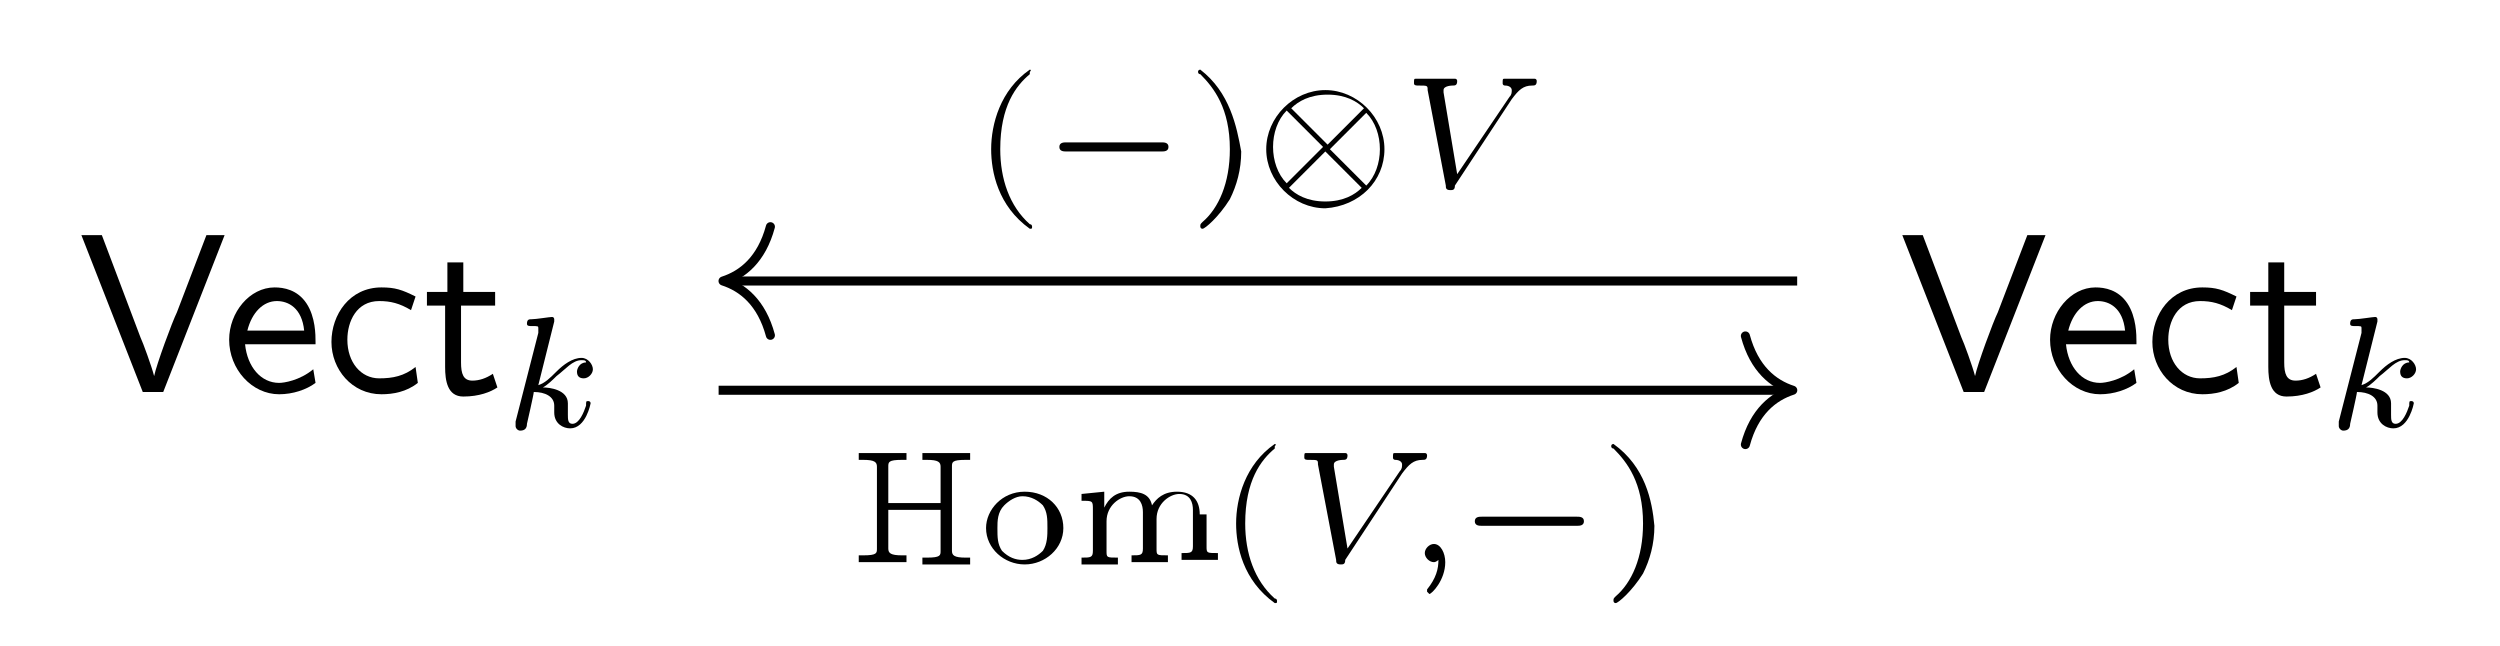
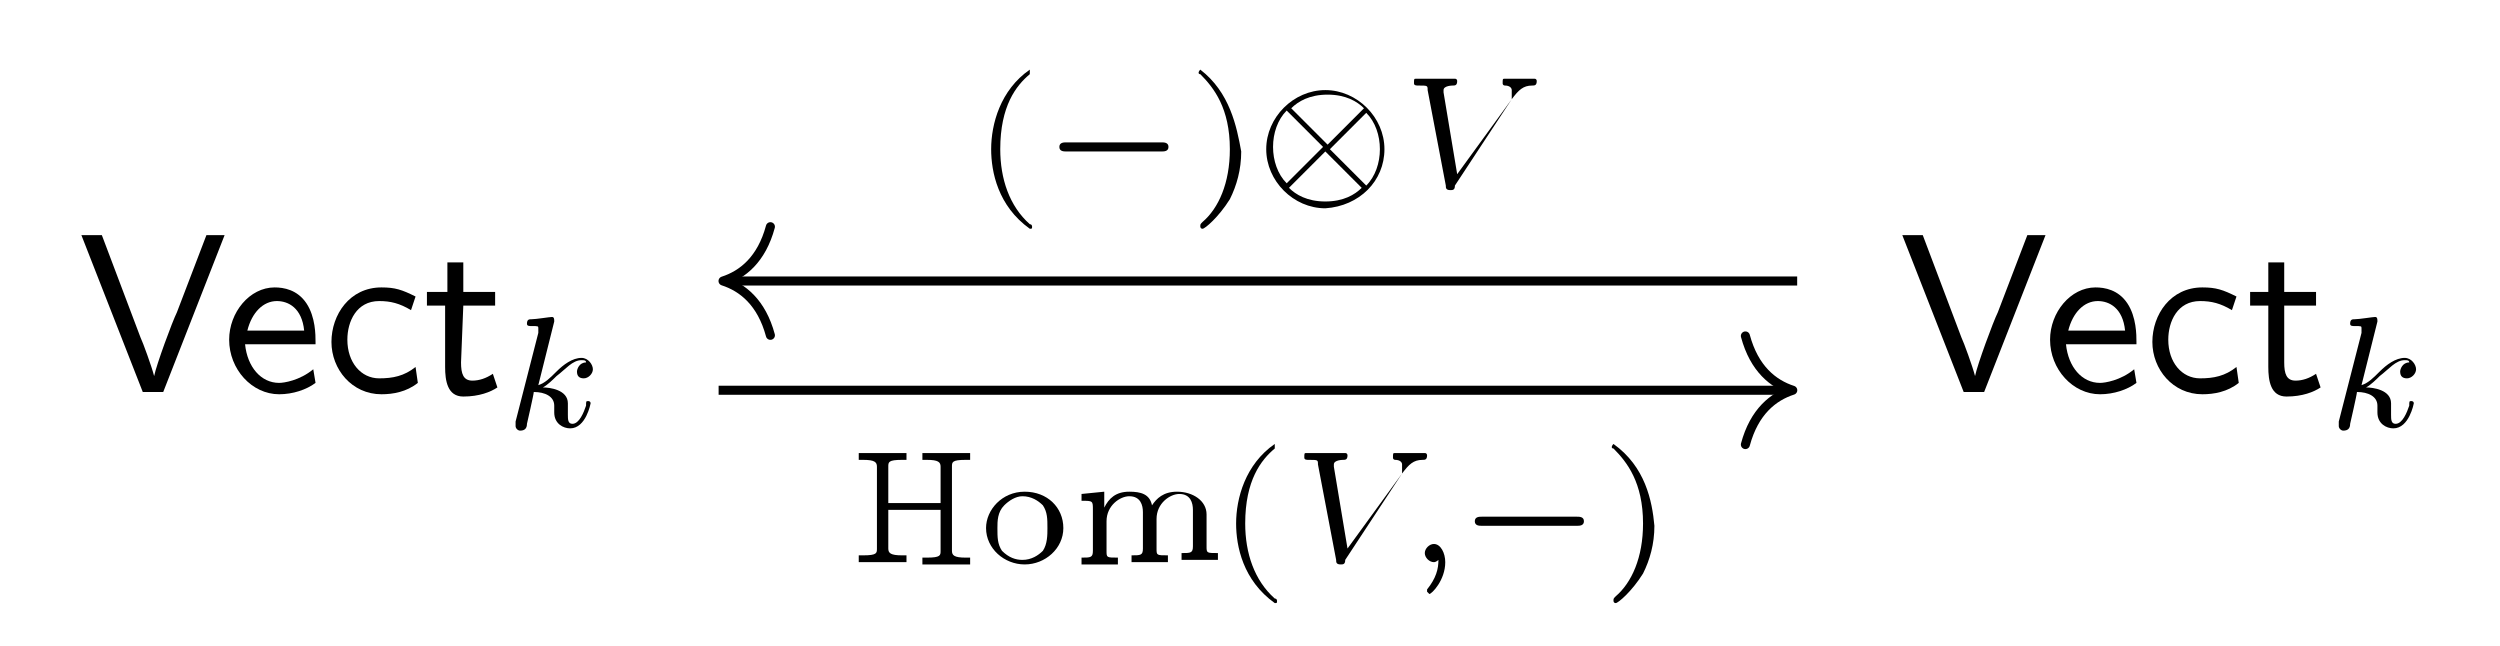
<svg xmlns="http://www.w3.org/2000/svg" version="1.1" id="图层_1" x="0px" y="0px" width="395.9px" height="102.3px" viewBox="0 0 395.9 102.3" style="enable-background:new 0 0 395.9 102.3;" xml:space="preserve">
  <style type="text/css">
	.st0{fill:none;stroke:#000000;stroke-width:1.435;stroke-miterlimit:10;}
	.st1{fill:none;stroke:#000000;stroke-width:1.435;stroke-linecap:round;stroke-linejoin:round;stroke-miterlimit:10;}
</style>
  <g id="page1">
    <g transform="matrix(3.6 0 0 3.6 -295.2713 -335.0046)">
      <g>
-         <path id="g0-86" d="M91.9,103.4h-0.8l-1.3,3.4c-0.2,0.4-0.9,2.3-1,2.8h0c-0.1-0.4-0.5-1.5-0.6-1.7l-1.7-4.5h-0.9l2.7,6.9h0.9     L91.9,103.4z" />
+         <path id="g0-86" d="M91.9,103.4h-0.8l-1.3,3.4c-0.2,0.4-0.9,2.3-1,2.8l0,0c-0.1-0.4-0.5-1.5-0.6-1.7l-1.7-4.5h-0.9l2.7,6.9h0.9     L91.9,103.4z" />
      </g>
      <g>
-         <path id="g0-101" d="M95.9,108.1c0-0.3,0-1.1-0.4-1.7c-0.4-0.6-1-0.7-1.4-0.7c-1.1,0-2,1.1-2,2.3c0,1.3,1,2.4,2.2,2.4     c0.6,0,1.2-0.2,1.6-0.5l-0.1-0.6c-0.6,0.5-1.3,0.6-1.5,0.6c-0.8,0-1.4-0.7-1.5-1.7H95.9z M92.9,107.6c0.2-0.8,0.7-1.3,1.3-1.3     c0.5,0,1.1,0.3,1.2,1.3H92.9z" />
+         <path id="g0-101" d="M95.9,108.1c0-0.3,0-1.1-0.4-1.7s-1-0.7-1.4-0.7c-1.1,0-2,1.1-2,2.3c0,1.3,1,2.4,2.2,2.4     c0.6,0,1.2-0.2,1.6-0.5l-0.1-0.6c-0.6,0.5-1.3,0.6-1.5,0.6c-0.8,0-1.4-0.7-1.5-1.7h3.1V108.1z M92.9,107.6     c0.2-0.8,0.7-1.3,1.3-1.3c0.5,0,1.1,0.3,1.2,1.3H92.9z" />
      </g>
      <g>
        <path id="g0-99" d="M100.3,106.1c-0.6-0.3-0.9-0.4-1.5-0.4c-1.4,0-2.2,1.2-2.2,2.4c0,1.2,0.9,2.3,2.2,2.3c0.5,0,1.1-0.1,1.6-0.5     l-0.1-0.7c-0.5,0.4-1,0.5-1.6,0.5c-0.8,0-1.4-0.7-1.4-1.7c0-0.8,0.4-1.7,1.4-1.7c0.5,0,0.9,0.1,1.4,0.4L100.3,106.1z" />
      </g>
      <g>
-         <path id="g0-116" d="M102.4,106.5h1.4v-0.6h-1.4v-1.3h-0.7v1.3h-0.9v0.6h0.8v2.7c0,0.6,0.1,1.3,0.8,1.3c0.7,0,1.2-0.2,1.5-0.4     l-0.2-0.6c-0.3,0.2-0.6,0.3-0.9,0.3c-0.4,0-0.5-0.3-0.5-0.8V106.5z" />
+         <path id="g0-116" d="M102.4,106.5h1.4v-0.6h-1.4v-1.3h-0.7v1.3h-0.9v0.6h0.8v2.7c0,0.6,0.1,1.3,0.8,1.3c0.7,0,1.2-0.2,1.5-0.4     l-0.2-0.6c-0.3,0.2-0.6,0.3-0.9,0.3c-0.4,0-0.5-0.3-0.5-0.8L102.4,106.5L102.4,106.5z" />
      </g>
      <g>
-         <path id="g2-107" d="M106.4,107.2c0,0,0-0.1,0-0.1c0,0,0-0.1-0.1-0.1c-0.1,0-0.7,0.1-0.9,0.1c-0.1,0-0.2,0-0.2,0.2     c0,0.1,0.1,0.1,0.2,0.1c0.3,0,0.3,0,0.3,0.1c0,0,0,0.1,0,0.2l-1,3.9c0,0.1,0,0.1,0,0.2c0,0.1,0.1,0.2,0.2,0.2     c0.2,0,0.3-0.1,0.3-0.3c0,0,0.3-1.3,0.3-1.4c0.5,0,0.9,0.2,0.9,0.6c0,0,0,0.1,0,0.1c0,0.1,0,0.1,0,0.2c0,0.5,0.4,0.7,0.7,0.7     c0.7,0,0.9-1.1,0.9-1.1c0-0.1-0.1-0.1-0.1-0.1c-0.1,0-0.1,0-0.1,0.2c-0.1,0.3-0.3,0.8-0.6,0.8c-0.2,0-0.2-0.2-0.2-0.4     c0-0.1,0-0.1,0-0.3c0,0,0-0.1,0-0.2c0-0.6-0.8-0.7-1.1-0.7c0.2-0.1,0.5-0.4,0.6-0.5c0.4-0.3,0.7-0.7,1.1-0.7c0.1,0,0.2,0,0.2,0.1     c-0.3,0-0.4,0.3-0.4,0.4c0,0.2,0.1,0.3,0.3,0.3c0.2,0,0.4-0.2,0.4-0.4c0-0.2-0.2-0.5-0.5-0.5c-0.4,0-0.8,0.3-1.1,0.6     c-0.3,0.3-0.5,0.5-0.8,0.6L106.4,107.2z" />
+         <path id="g2-107" d="M106.4,107.2L106.4,107.2c0-0.1,0-0.2-0.1-0.2s-0.7,0.1-0.9,0.1c-0.1,0-0.2,0-0.2,0.2c0,0.1,0.1,0.1,0.2,0.1     c0.3,0,0.3,0,0.3,0.1c0,0,0,0.1,0,0.2l-1,3.9c0,0.1,0,0.1,0,0.2s0.1,0.2,0.2,0.2c0.2,0,0.3-0.1,0.3-0.3c0,0,0.3-1.3,0.3-1.4     c0.5,0,0.9,0.2,0.9,0.6v0.1c0,0.1,0,0.1,0,0.2c0,0.5,0.4,0.7,0.7,0.7c0.7,0,0.9-1.1,0.9-1.1c0-0.1-0.1-0.1-0.1-0.1     c-0.1,0-0.1,0-0.1,0.2c-0.1,0.3-0.3,0.8-0.6,0.8c-0.2,0-0.2-0.2-0.2-0.4c0-0.1,0-0.1,0-0.3c0,0,0-0.1,0-0.2     c0-0.6-0.8-0.7-1.1-0.7c0.2-0.1,0.5-0.4,0.6-0.5c0.4-0.3,0.7-0.7,1.1-0.7c0.1,0,0.2,0,0.2,0.1c-0.3,0-0.4,0.3-0.4,0.4     c0,0.2,0.1,0.3,0.3,0.3c0.2,0,0.4-0.2,0.4-0.4c0-0.2-0.2-0.5-0.5-0.5c-0.4,0-0.8,0.3-1.1,0.6c-0.3,0.3-0.5,0.5-0.8,0.6     L106.4,107.2z" />
      </g>
    </g>
    <g transform="matrix(3.6 0 0 3.6 -295.2714 -335.0046)">
      <g>
-         <path id="g0-86_1_" d="M172,103.4h-0.8l-1.3,3.4c-0.2,0.4-0.9,2.3-1,2.8h0c-0.1-0.4-0.5-1.5-0.6-1.7l-1.7-4.5h-0.9l2.7,6.9h0.9     L172,103.4z" />
+         <path id="g0-86_1_" d="M172,103.4h-0.8l-1.3,3.4c-0.2,0.4-0.9,2.3-1,2.8l0,0c-0.1-0.4-0.5-1.5-0.6-1.7l-1.7-4.5h-0.9l2.7,6.9h0.9     L172,103.4z" />
      </g>
      <g>
-         <path id="g0-101_1_" d="M176,108.1c0-0.3,0-1.1-0.4-1.7c-0.4-0.6-1-0.7-1.4-0.7c-1.1,0-2,1.1-2,2.3c0,1.3,1,2.4,2.2,2.4     c0.6,0,1.2-0.2,1.6-0.5l-0.1-0.6c-0.6,0.5-1.3,0.6-1.5,0.6c-0.8,0-1.4-0.7-1.5-1.7H176z M173,107.6c0.2-0.8,0.7-1.3,1.3-1.3     c0.5,0,1.1,0.3,1.2,1.3H173z" />
+         <path id="g0-101_1_" d="M176,108.1c0-0.3,0-1.1-0.4-1.7s-1-0.7-1.4-0.7c-1.1,0-2,1.1-2,2.3c0,1.3,1,2.4,2.2,2.4     c0.6,0,1.2-0.2,1.6-0.5l-0.1-0.6c-0.6,0.5-1.3,0.6-1.5,0.6c-0.8,0-1.4-0.7-1.5-1.7h3.1V108.1z M173,107.6     c0.2-0.8,0.7-1.3,1.3-1.3c0.5,0,1.1,0.3,1.2,1.3H173z" />
      </g>
      <g>
        <path id="g0-99_1_" d="M180.4,106.1c-0.6-0.3-0.9-0.4-1.5-0.4c-1.4,0-2.2,1.2-2.2,2.4c0,1.2,0.9,2.3,2.2,2.3     c0.5,0,1.1-0.1,1.6-0.5l-0.1-0.7c-0.5,0.4-1,0.5-1.6,0.5c-0.8,0-1.4-0.7-1.4-1.7c0-0.8,0.4-1.7,1.4-1.7c0.5,0,0.9,0.1,1.4,0.4     L180.4,106.1z" />
      </g>
      <g>
-         <path id="g0-116_1_" d="M182.5,106.5h1.4v-0.6h-1.4v-1.3h-0.7v1.3H181v0.6h0.8v2.7c0,0.6,0.1,1.3,0.8,1.3c0.7,0,1.2-0.2,1.5-0.4     l-0.2-0.6c-0.3,0.2-0.6,0.3-0.9,0.3c-0.4,0-0.5-0.3-0.5-0.8V106.5z" />
+         <path id="g0-116_1_" d="M182.5,106.5h1.4v-0.6h-1.4v-1.3h-0.7v1.3H181v0.6h0.8v2.7c0,0.6,0.1,1.3,0.8,1.3s1.2-0.2,1.5-0.4     l-0.2-0.6c-0.3,0.2-0.6,0.3-0.9,0.3c-0.4,0-0.5-0.3-0.5-0.8L182.5,106.5L182.5,106.5z" />
      </g>
      <g>
-         <path id="g2-107_1_" d="M186.6,107.2c0,0,0-0.1,0-0.1c0,0,0-0.1-0.1-0.1c-0.1,0-0.7,0.1-0.9,0.1c-0.1,0-0.2,0-0.2,0.2     c0,0.1,0.1,0.1,0.2,0.1c0.3,0,0.3,0,0.3,0.1c0,0,0,0.1,0,0.2l-1,3.9c0,0.1,0,0.1,0,0.2c0,0.1,0.1,0.2,0.2,0.2     c0.2,0,0.3-0.1,0.3-0.3c0,0,0.3-1.3,0.3-1.4c0.5,0,0.9,0.2,0.9,0.6c0,0,0,0.1,0,0.1c0,0.1,0,0.1,0,0.2c0,0.5,0.4,0.7,0.7,0.7     c0.7,0,0.9-1.1,0.9-1.1c0-0.1-0.1-0.1-0.1-0.1c-0.1,0-0.1,0-0.1,0.2c-0.1,0.3-0.3,0.8-0.6,0.8c-0.2,0-0.2-0.2-0.2-0.4     c0-0.1,0-0.1,0-0.3c0,0,0-0.1,0-0.2c0-0.6-0.8-0.7-1.1-0.7c0.2-0.1,0.5-0.4,0.6-0.5c0.4-0.3,0.7-0.7,1.1-0.7c0.1,0,0.2,0,0.2,0.1     c-0.3,0-0.4,0.3-0.4,0.4c0,0.2,0.1,0.3,0.3,0.3c0.2,0,0.4-0.2,0.4-0.4c0-0.2-0.2-0.5-0.5-0.5c-0.4,0-0.8,0.3-1.1,0.6     c-0.3,0.3-0.5,0.5-0.8,0.6L186.6,107.2z" />
+         <path id="g2-107_1_" d="M186.6,107.2L186.6,107.2c0-0.1,0-0.2-0.1-0.2s-0.7,0.1-0.9,0.1c-0.1,0-0.2,0-0.2,0.2     c0,0.1,0.1,0.1,0.2,0.1c0.3,0,0.3,0,0.3,0.1c0,0,0,0.1,0,0.2l-1,3.9c0,0.1,0,0.1,0,0.2s0.1,0.2,0.2,0.2c0.2,0,0.3-0.1,0.3-0.3     c0,0,0.3-1.3,0.3-1.4c0.5,0,0.9,0.2,0.9,0.6v0.1c0,0.1,0,0.1,0,0.2c0,0.5,0.4,0.7,0.7,0.7c0.7,0,0.9-1.1,0.9-1.1     c0-0.1-0.1-0.1-0.1-0.1c-0.1,0-0.1,0-0.1,0.2c-0.1,0.3-0.3,0.8-0.6,0.8c-0.2,0-0.2-0.2-0.2-0.4c0-0.1,0-0.1,0-0.3     c0,0,0-0.1,0-0.2c0-0.6-0.8-0.7-1.1-0.7c0.2-0.1,0.5-0.4,0.6-0.5c0.4-0.3,0.7-0.7,1.1-0.7c0.1,0,0.2,0,0.2,0.1     c-0.3,0-0.4,0.3-0.4,0.4c0,0.2,0.1,0.3,0.3,0.3s0.4-0.2,0.4-0.4c0-0.2-0.2-0.5-0.5-0.5c-0.4,0-0.8,0.3-1.1,0.6     c-0.3,0.3-0.5,0.5-0.8,0.6L186.6,107.2z" />
      </g>
    </g>
    <path class="st0" d="M113.8,61.8h169.3" />
    <path class="st1" d="M276.4,53.2c1.4,5.2,4.4,7.6,7.5,8.6c-3.1,1-6.1,3.4-7.5,8.6" />
    <g transform="matrix(3.6 0 0 3.6 -115.649 -308.0556)">
      <g>
-         <path id="g3-72" d="M74,106.1c0-0.2,0-0.3,0.6-0.3h0.2v-0.3c-0.3,0-0.8,0-1,0c-0.3,0-0.7,0-1.1,0v0.3h0.2c0.5,0,0.6,0.1,0.6,0.3     v1.6h-2.3v-1.6c0-0.2,0-0.3,0.6-0.3h0.2v-0.3c-0.3,0-0.8,0-1,0c-0.3,0-0.7,0-1.1,0v0.3h0.2c0.5,0,0.6,0.1,0.6,0.3v3.6     c0,0.2,0,0.3-0.6,0.3h-0.2v0.3c0.3,0,0.8,0,1,0c0.3,0,0.7,0,1.1,0v-0.3h-0.2c-0.5,0-0.6-0.1-0.6-0.3V108h2.3v1.8     c0,0.2,0,0.3-0.6,0.3h-0.2v0.3c0.3,0,0.8,0,1,0c0.3,0,0.7,0,1.1,0v-0.3h-0.2c-0.5,0-0.6-0.1-0.6-0.3V106.1z" />
+         <path id="g3-72" d="M74,106.1c0-0.2,0-0.3,0.6-0.3h0.2v-0.3c-0.3,0-0.8,0-1,0c-0.3,0-0.7,0-1.1,0v0.3h0.2c0.5,0,0.6,0.1,0.6,0.3     v1.6h-2.3v-1.6c0-0.2,0-0.3,0.6-0.3H72v-0.3c-0.3,0-0.8,0-1,0c-0.3,0-0.7,0-1.1,0v0.3h0.2c0.5,0,0.6,0.1,0.6,0.3v3.6     c0,0.2,0,0.3-0.6,0.3h-0.2v0.3c0.3,0,0.8,0,1,0c0.3,0,0.7,0,1.1,0V110h-0.2c-0.5,0-0.6-0.1-0.6-0.3V108h2.3v1.8     c0,0.2,0,0.3-0.6,0.3h-0.2v0.3c0.3,0,0.8,0,1,0c0.3,0,0.7,0,1.1,0v-0.3h-0.2c-0.5,0-0.6-0.1-0.6-0.3V106.1z" />
      </g>
      <g>
-         <path id="g3-111" d="M78.9,108.8c0-0.9-0.7-1.6-1.7-1.6c-1,0-1.7,0.8-1.7,1.6c0,0.9,0.8,1.6,1.7,1.6S78.9,109.7,78.9,108.8z      M77.1,110.2c-0.3,0-0.6-0.1-0.9-0.4c-0.2-0.3-0.2-0.6-0.2-1c0-0.3,0-0.7,0.3-1c0.2-0.2,0.5-0.4,0.8-0.4c0.4,0,0.7,0.2,0.9,0.4     c0.2,0.3,0.2,0.6,0.2,1c0,0.3,0,0.7-0.2,1C77.8,110,77.5,110.2,77.1,110.2z" />
+         <path id="g3-111" d="M78.9,108.8c0-0.9-0.7-1.6-1.7-1.6s-1.7,0.8-1.7,1.6c0,0.9,0.8,1.6,1.7,1.6S78.9,109.7,78.9,108.8z      M77.1,110.2c-0.3,0-0.6-0.1-0.9-0.4c-0.2-0.3-0.2-0.6-0.2-1c0-0.3,0-0.7,0.3-1c0.2-0.2,0.5-0.4,0.8-0.4c0.4,0,0.7,0.2,0.9,0.4     c0.2,0.3,0.2,0.6,0.2,1c0,0.3,0,0.7-0.2,1C77.8,110,77.5,110.2,77.1,110.2z" />
      </g>
      <g>
-         <path id="g3-109" d="M84.9,108.2c0-0.6-0.3-1-1-1c-0.6,0-0.9,0.3-1.1,0.6c-0.1-0.5-0.5-0.6-1-0.6c-0.6,0-0.9,0.3-1.1,0.7h0v-0.7     l-1,0.1v0.3c0.5,0,0.5,0,0.5,0.4v1.8c0,0.3-0.1,0.3-0.5,0.3v0.3c0,0,0.5,0,0.8,0c0.3,0,0.7,0,0.8,0v-0.3c-0.5,0-0.5,0-0.5-0.3     v-1.3c0-0.7,0.6-1.1,1-1.1c0.5,0,0.6,0.4,0.6,0.7v1.6c0,0.3-0.1,0.3-0.5,0.3v0.3c0,0,0.5,0,0.8,0c0.3,0,0.7,0,0.8,0v-0.3     c-0.5,0-0.5,0-0.5-0.3v-1.3c0-0.7,0.6-1.1,1-1.1c0.5,0,0.6,0.4,0.6,0.7v1.6c0,0.3-0.1,0.3-0.5,0.3v0.3c0,0,0.5,0,0.8,0     c0.3,0,0.7,0,0.8,0v-0.3c-0.5,0-0.5,0-0.5-0.3V108.2z" />
+         <path id="g3-109" d="M85.2,108.2c0-0.6-0.6-1-1.3-1c-0.6,0-0.9,0.3-1.1,0.6c-0.1-0.5-0.5-0.6-1-0.6c-0.6,0-0.9,0.3-1.1,0.7l0,0     v-0.7l-1,0.1v0.3c0.5,0,0.5,0,0.5,0.4v1.8c0,0.3-0.1,0.3-0.5,0.3v0.3c0,0,0.5,0,0.8,0s0.7,0,0.8,0v-0.3c-0.5,0-0.5,0-0.5-0.3     v-1.3c0-0.7,0.6-1.1,1-1.1c0.5,0,0.6,0.4,0.6,0.7v1.6c0,0.3-0.1,0.3-0.5,0.3v0.3c0,0,0.5,0,0.8,0s0.7,0,0.8,0V110     c-0.5,0-0.5,0-0.5-0.3v-1.3c0-0.7,0.6-1.1,1-1.1c0.5,0,0.6,0.4,0.6,0.7v1.6c0,0.3-0.1,0.3-0.5,0.3v0.3c0,0,0.5,0,0.8,0     s0.7,0,0.8,0v-0.3c-0.5,0-0.5,0-0.5-0.3V108.2L85.2,108.2z" />
      </g>
      <g>
-         <path id="g3-40" d="M88.2,105.1c-1.3,0.9-1.7,2.4-1.7,3.5c0,1,0.3,2.5,1.7,3.5c0.1,0,0.1,0,0.1-0.1c0,0,0-0.1-0.1-0.1     c-0.9-0.8-1.3-2-1.3-3.3c0-1.9,0.7-2.8,1.3-3.3c0,0,0,0,0-0.1C88.3,105.1,88.2,105.1,88.2,105.1z" />
+         <path id="g3-40" d="M88.2,105.1c-1.3,0.9-1.7,2.4-1.7,3.5c0,1,0.3,2.5,1.7,3.5c0.1,0,0.1,0,0.1-0.1c0,0,0-0.1-0.1-0.1     c-0.9-0.8-1.3-2-1.3-3.3c0-1.9,0.7-2.8,1.3-3.3C88.2,105.3,88.2,105.3,88.2,105.1C88.3,105.1,88.2,105.1,88.2,105.1z" />
      </g>
      <g>
-         <path id="g2-86" d="M93.8,106.4c0.3-0.4,0.5-0.6,0.9-0.6c0.1,0,0.2,0,0.2-0.2c0,0,0-0.1-0.1-0.1c-0.2,0-0.4,0-0.6,0     c-0.2,0-0.5,0-0.7,0c-0.1,0-0.1,0-0.1,0.2c0,0.1,0.1,0.1,0.1,0.1c0.2,0,0.3,0.1,0.3,0.2c0,0.1,0,0.2-0.1,0.3l-2.3,3.4l-0.6-3.6     c0-0.1,0-0.1,0-0.1c0-0.2,0.4-0.2,0.4-0.2c0.1,0,0.2,0,0.2-0.2c0,0,0-0.1-0.1-0.1c-0.2,0-0.7,0-0.9,0c-0.2,0-0.6,0-0.8,0     c-0.1,0-0.1,0-0.1,0.2c0,0.1,0.1,0.1,0.2,0.1c0.4,0,0.4,0,0.4,0.2l0.8,4.2c0,0.1,0,0.2,0.2,0.2c0.1,0,0.2,0,0.2-0.2L93.8,106.4z" />
+         <path id="g2-86" d="M93.8,106.4c0.3-0.4,0.5-0.6,0.9-0.6c0.1,0,0.2,0,0.2-0.2c0,0,0-0.1-0.1-0.1c-0.2,0-0.4,0-0.6,0s-0.5,0-0.7,0     c-0.1,0-0.1,0-0.1,0.2c0,0.1,0.1,0.1,0.1,0.1c0.2,0,0.3,0.1,0.3,0.2S93.8,106.2,93.8,106.4l-2.4,3.3l-0.6-3.6c0-0.1,0-0.1,0-0.1     c0-0.2,0.4-0.2,0.4-0.2c0.1,0,0.2,0,0.2-0.2c0,0,0-0.1-0.1-0.1c-0.2,0-0.7,0-0.9,0c-0.2,0-0.6,0-0.8,0c-0.1,0-0.1,0-0.1,0.2     c0,0.1,0.1,0.1,0.2,0.1c0.4,0,0.4,0,0.4,0.2l0.8,4.2c0,0.1,0,0.2,0.2,0.2c0.1,0,0.2,0,0.2-0.2L93.8,106.4z" />
      </g>
      <g>
-         <path id="g2-59" d="M95.4,110.2c0,0.4-0.1,0.8-0.5,1.3c0,0,0,0,0,0.1c0,0,0.1,0.1,0.1,0.1c0.1,0,0.7-0.6,0.7-1.4     c0-0.4-0.2-0.8-0.5-0.8c-0.2,0-0.4,0.2-0.4,0.4c0,0.2,0.2,0.4,0.4,0.4C95.3,110.3,95.4,110.2,95.4,110.2z" />
+         <path id="g2-59" d="M95.4,110.2c0,0.4-0.1,0.8-0.5,1.3c0,0,0,0,0,0.1l0.1,0.1c0.1,0,0.7-0.6,0.7-1.4c0-0.4-0.2-0.8-0.5-0.8     c-0.2,0-0.4,0.2-0.4,0.4c0,0.2,0.2,0.4,0.4,0.4C95.3,110.3,95.4,110.2,95.4,110.2z" />
      </g>
      <g>
-         <path id="g1-0" d="M101.5,108.7c0.1,0,0.3,0,0.3-0.2c0-0.2-0.2-0.2-0.3-0.2h-4.2c-0.1,0-0.3,0-0.3,0.2c0,0.2,0.2,0.2,0.3,0.2     H101.5z" />
+         <path id="g1-0" d="M101.5,108.7c0.1,0,0.3,0,0.3-0.2s-0.2-0.2-0.3-0.2h-4.2c-0.1,0-0.3,0-0.3,0.2s0.2,0.2,0.3,0.2H101.5z" />
      </g>
      <g>
-         <path id="g3-41" d="M103.1,105.1c0,0-0.1,0-0.1,0.1c0,0,0,0.1,0.1,0.1c0.6,0.6,1.3,1.5,1.3,3.3c0,1.5-0.5,2.6-1.2,3.2     c-0.1,0.1-0.1,0.1-0.1,0.2c0,0,0,0.1,0.1,0.1c0.1,0,0.7-0.5,1.2-1.3c0.3-0.6,0.5-1.3,0.5-2.1     C104.8,107.6,104.5,106.1,103.1,105.1z" />
+         <path id="g3-41" d="M103.1,105.1C103.1,105.1,103,105.1,103.1,105.1c-0.1,0.1-0.1,0.2,0,0.2c0.6,0.6,1.3,1.5,1.3,3.3     c0,1.5-0.5,2.6-1.2,3.2c-0.1,0.1-0.1,0.1-0.1,0.2c0,0,0,0.1,0.1,0.1s0.7-0.5,1.2-1.3c0.3-0.6,0.5-1.3,0.5-2.1     C104.8,107.6,104.5,106.1,103.1,105.1z" />
      </g>
    </g>
    <path class="st0" d="M284.6,44.5H115.3" />
    <path class="st1" d="M122,53.1c-1.4-5.2-4.4-7.6-7.5-8.6c3.1-1,6.1-3.4,7.5-8.6" />
    <g transform="matrix(3.6 0 0 3.6 -95.4 -367.3336)">
      <g>
-         <path id="g3-40_1_" d="M71.8,105.1c-1.3,0.9-1.7,2.4-1.7,3.5c0,1,0.3,2.5,1.7,3.5c0.1,0,0.1,0,0.1-0.1c0,0,0-0.1-0.1-0.1     c-0.9-0.8-1.3-2-1.3-3.3c0-1.9,0.7-2.8,1.3-3.3c0,0,0,0,0-0.1C71.9,105.1,71.8,105.1,71.8,105.1z" />
+         <path id="g3-40_1_" d="M71.8,105.1c-1.3,0.9-1.7,2.4-1.7,3.5c0,1,0.3,2.5,1.7,3.5c0.1,0,0.1,0,0.1-0.1c0,0,0-0.1-0.1-0.1     c-0.9-0.8-1.3-2-1.3-3.3c0-1.9,0.7-2.8,1.3-3.3C71.8,105.3,71.8,105.3,71.8,105.1C71.9,105.1,71.8,105.1,71.8,105.1z" />
      </g>
      <g>
-         <path id="g1-0_1_" d="M77.6,108.7c0.1,0,0.3,0,0.3-0.2c0-0.2-0.2-0.2-0.3-0.2h-4.2c-0.1,0-0.3,0-0.3,0.2c0,0.2,0.2,0.2,0.3,0.2     H77.6z" />
+         <path id="g1-0_1_" d="M77.6,108.7c0.1,0,0.3,0,0.3-0.2s-0.2-0.2-0.3-0.2h-4.2c-0.1,0-0.3,0-0.3,0.2s0.2,0.2,0.3,0.2H77.6z" />
      </g>
      <g>
-         <path id="g3-41_1_" d="M79.3,105.1c0,0-0.1,0-0.1,0.1c0,0,0,0.1,0.1,0.1c0.6,0.6,1.3,1.5,1.3,3.3c0,1.5-0.5,2.6-1.2,3.2     c-0.1,0.1-0.1,0.1-0.1,0.2c0,0,0,0.1,0.1,0.1c0.1,0,0.7-0.5,1.2-1.3c0.3-0.6,0.5-1.3,0.5-2.1C80.9,107.6,80.6,106.1,79.3,105.1z" />
+         <path id="g3-41_1_" d="M79.3,105.1C79.3,105.1,79.2,105.1,79.3,105.1c-0.1,0.1-0.1,0.2,0,0.2c0.6,0.6,1.3,1.5,1.3,3.3     c0,1.5-0.5,2.6-1.2,3.2c-0.1,0.1-0.1,0.1-0.1,0.2c0,0,0,0.1,0.1,0.1s0.7-0.5,1.2-1.3c0.3-0.6,0.5-1.3,0.5-2.1     C80.9,107.6,80.6,106.1,79.3,105.1z" />
      </g>
      <g>
-         <path id="g1-10" d="M87.4,108.6c0-1.4-1.2-2.6-2.6-2.6c-1.4,0-2.6,1.2-2.6,2.6c0,1.4,1.2,2.6,2.6,2.6     C86.3,111.1,87.4,110,87.4,108.6z M83.3,106.8c0.3-0.3,0.8-0.6,1.6-0.6s1.3,0.3,1.6,0.6l-1.6,1.6L83.3,106.8z M83.1,110.1     c-0.4-0.4-0.6-1-0.6-1.6c0-0.6,0.2-1.2,0.6-1.6l1.6,1.6L83.1,110.1z M86.6,107c0.4,0.4,0.6,1,0.6,1.6c0,0.6-0.2,1.2-0.6,1.6     l-1.6-1.6L86.6,107z M86.4,110.3c-0.3,0.3-0.8,0.6-1.6,0.6s-1.3-0.3-1.6-0.6l1.6-1.6L86.4,110.3z" />
+         <path id="g1-10" d="M87.4,108.6c0-1.4-1.2-2.6-2.6-2.6s-2.6,1.2-2.6,2.6s1.2,2.6,2.6,2.6C86.3,111.1,87.4,110,87.4,108.6z      M83.3,106.8c0.3-0.3,0.8-0.6,1.6-0.6s1.3,0.3,1.6,0.6l-1.6,1.6L83.3,106.8z M83.1,110.1c-0.4-0.4-0.6-1-0.6-1.6s0.2-1.2,0.6-1.6     l1.6,1.6L83.1,110.1z M86.6,107c0.4,0.4,0.6,1,0.6,1.6s-0.2,1.2-0.6,1.6l-1.6-1.6L86.6,107z M86.4,110.3     c-0.3,0.3-0.8,0.6-1.6,0.6s-1.3-0.3-1.6-0.6l1.6-1.6L86.4,110.3z" />
      </g>
      <g>
-         <path id="g2-86_1_" d="M93,106.4c0.3-0.4,0.5-0.6,0.9-0.6c0.1,0,0.2,0,0.2-0.2c0,0,0-0.1-0.1-0.1c-0.2,0-0.4,0-0.6,0     c-0.2,0-0.5,0-0.7,0c-0.1,0-0.1,0-0.1,0.2c0,0.1,0.1,0.1,0.1,0.1c0.2,0,0.3,0.1,0.3,0.2c0,0.1,0,0.2-0.1,0.3l-2.3,3.4l-0.6-3.6     c0-0.1,0-0.1,0-0.1c0-0.2,0.4-0.2,0.4-0.2c0.1,0,0.2,0,0.2-0.2c0,0,0-0.1-0.1-0.1c-0.2,0-0.7,0-0.9,0c-0.2,0-0.6,0-0.8,0     c-0.1,0-0.1,0-0.1,0.2c0,0.1,0.1,0.1,0.2,0.1c0.4,0,0.4,0,0.4,0.2l0.8,4.2c0,0.1,0,0.2,0.2,0.2c0.1,0,0.2,0,0.2-0.2L93,106.4z" />
+         <path id="g2-86_1_" d="M93,106.4c0.3-0.4,0.5-0.6,0.9-0.6c0.1,0,0.2,0,0.2-0.2c0,0,0-0.1-0.1-0.1c-0.2,0-0.4,0-0.6,0     s-0.5,0-0.7,0c-0.1,0-0.1,0-0.1,0.2c0,0.1,0.1,0.1,0.1,0.1c0.2,0,0.3,0.1,0.3,0.2S93,106.2,93,106.4l-2.4,3.3l-0.6-3.6     c0-0.1,0-0.1,0-0.1c0-0.2,0.4-0.2,0.4-0.2c0.1,0,0.2,0,0.2-0.2c0,0,0-0.1-0.1-0.1c-0.2,0-0.7,0-0.9,0c-0.2,0-0.6,0-0.8,0     c-0.1,0-0.1,0-0.1,0.2c0,0.1,0.1,0.1,0.2,0.1c0.4,0,0.4,0,0.4,0.2l0.8,4.2c0,0.1,0,0.2,0.2,0.2c0.1,0,0.2,0,0.2-0.2L93,106.4z" />
      </g>
    </g>
  </g>
</svg>
